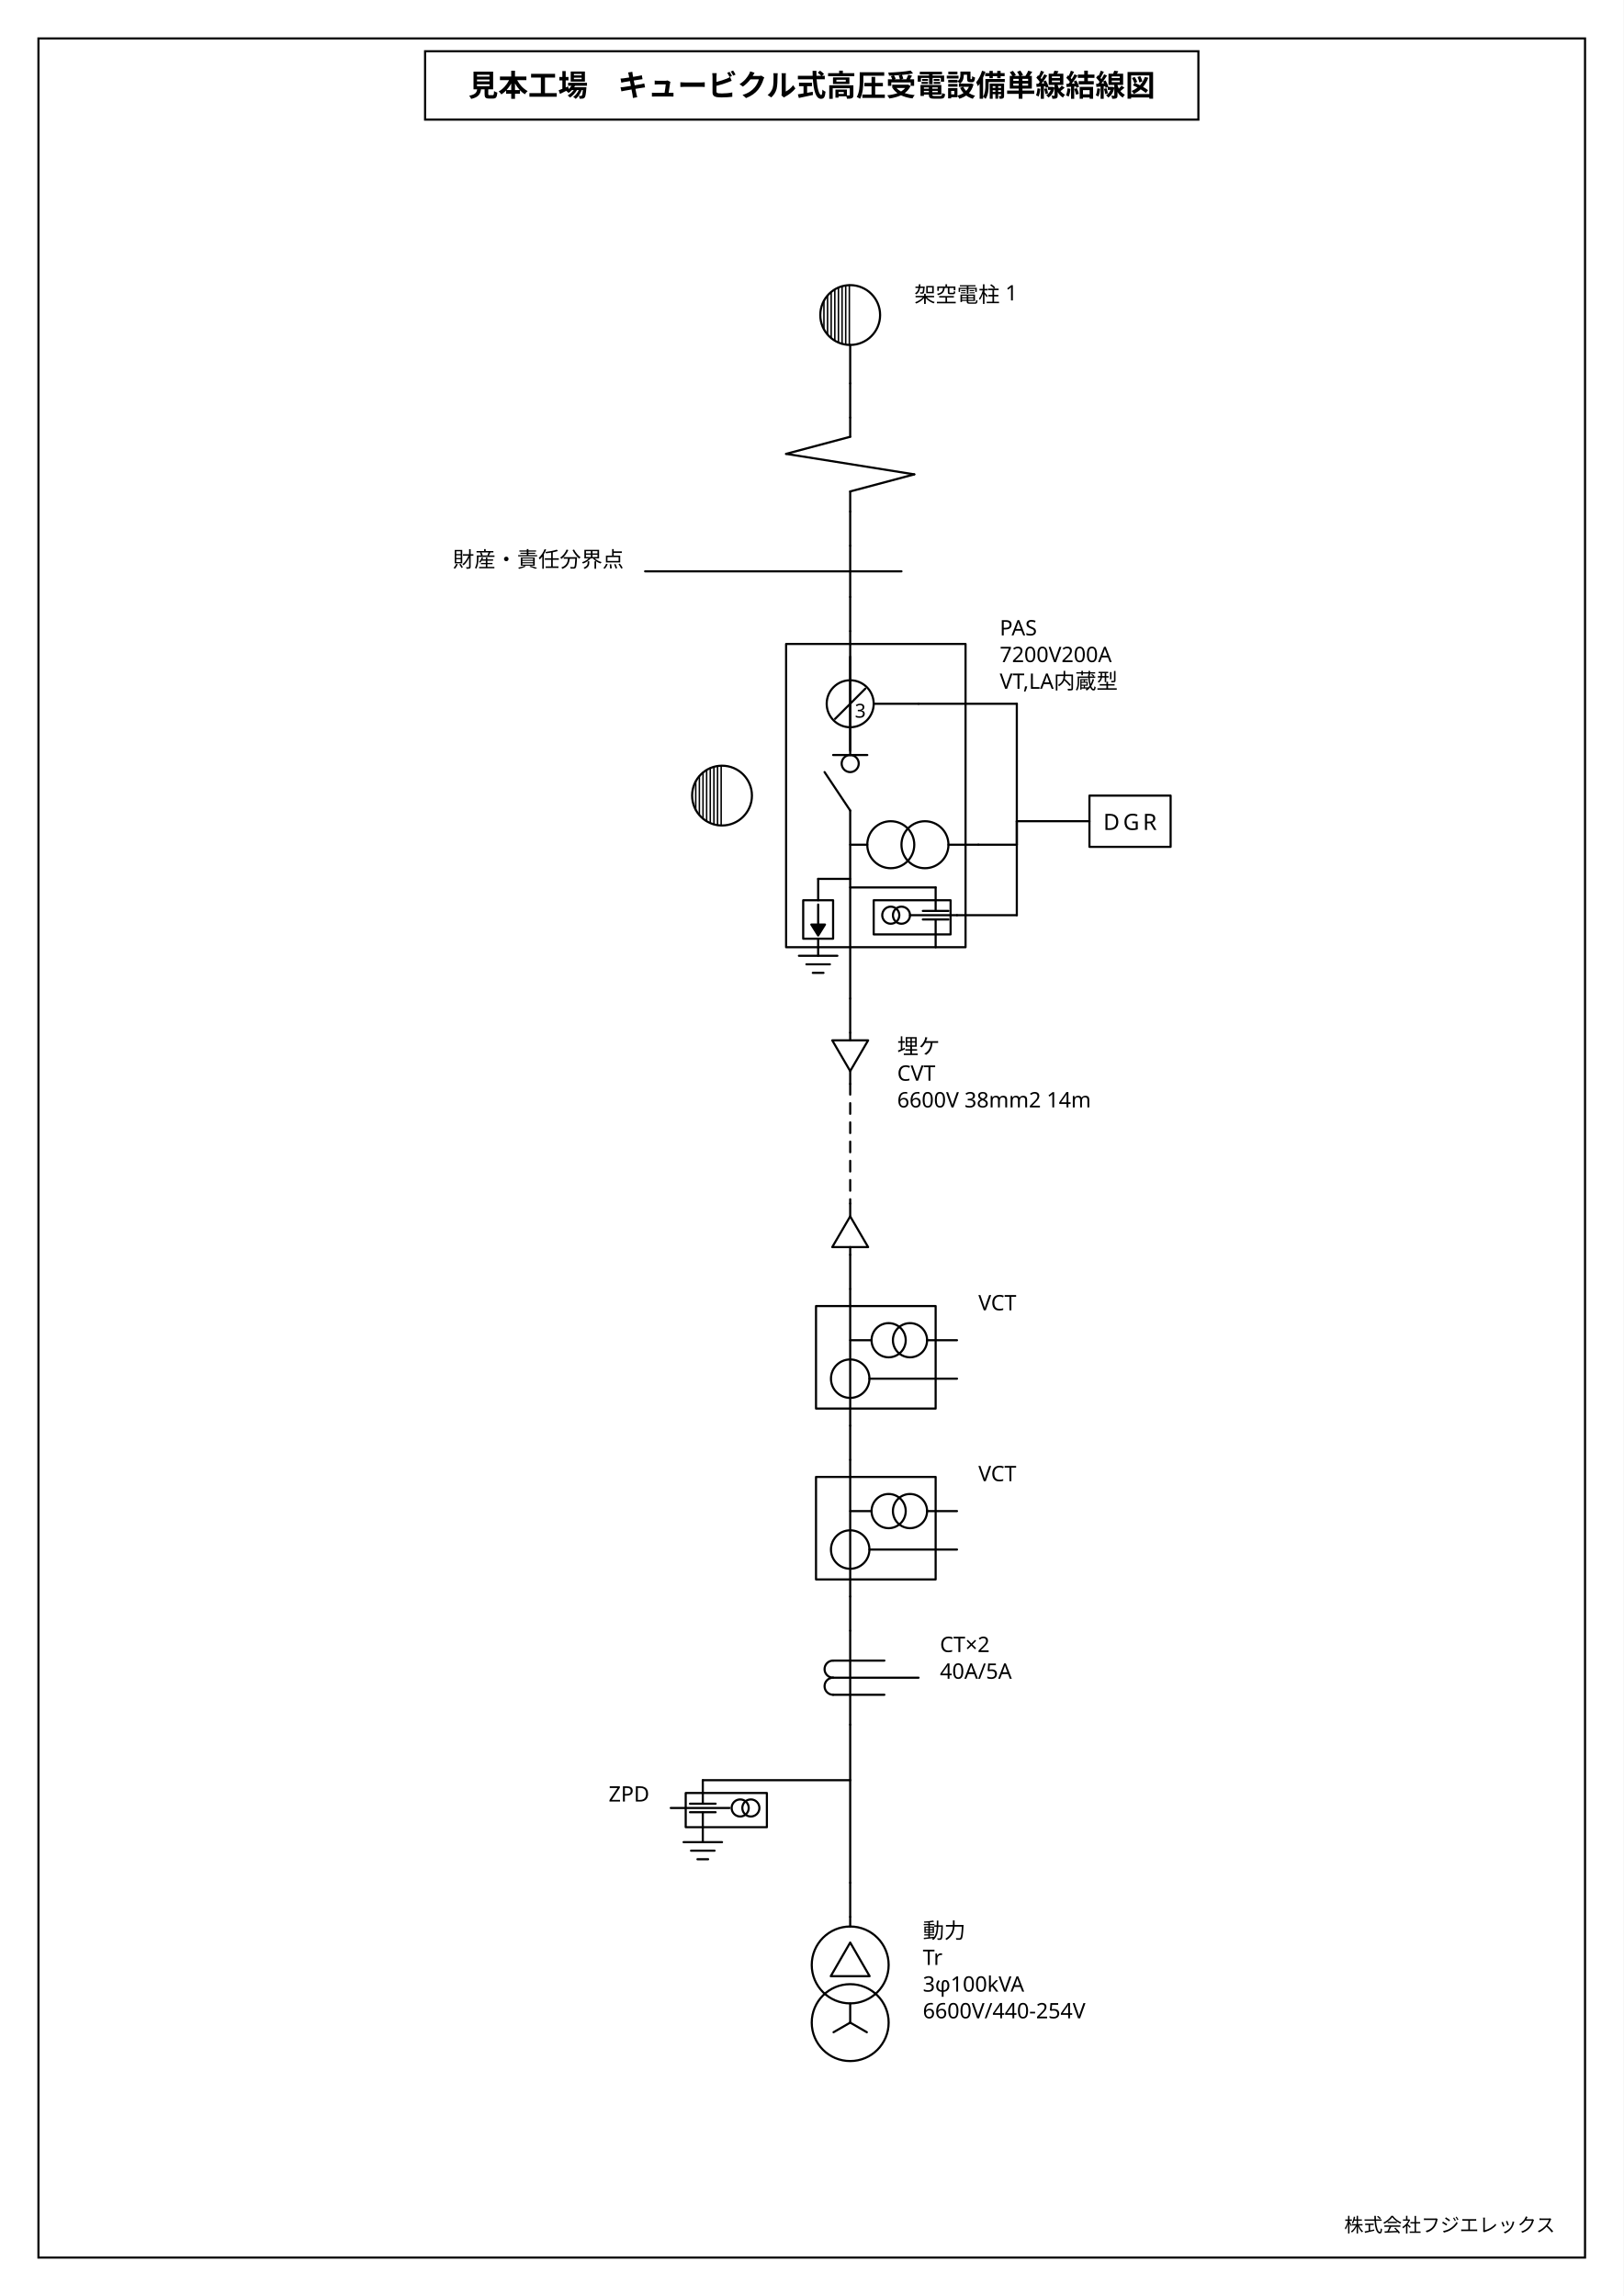
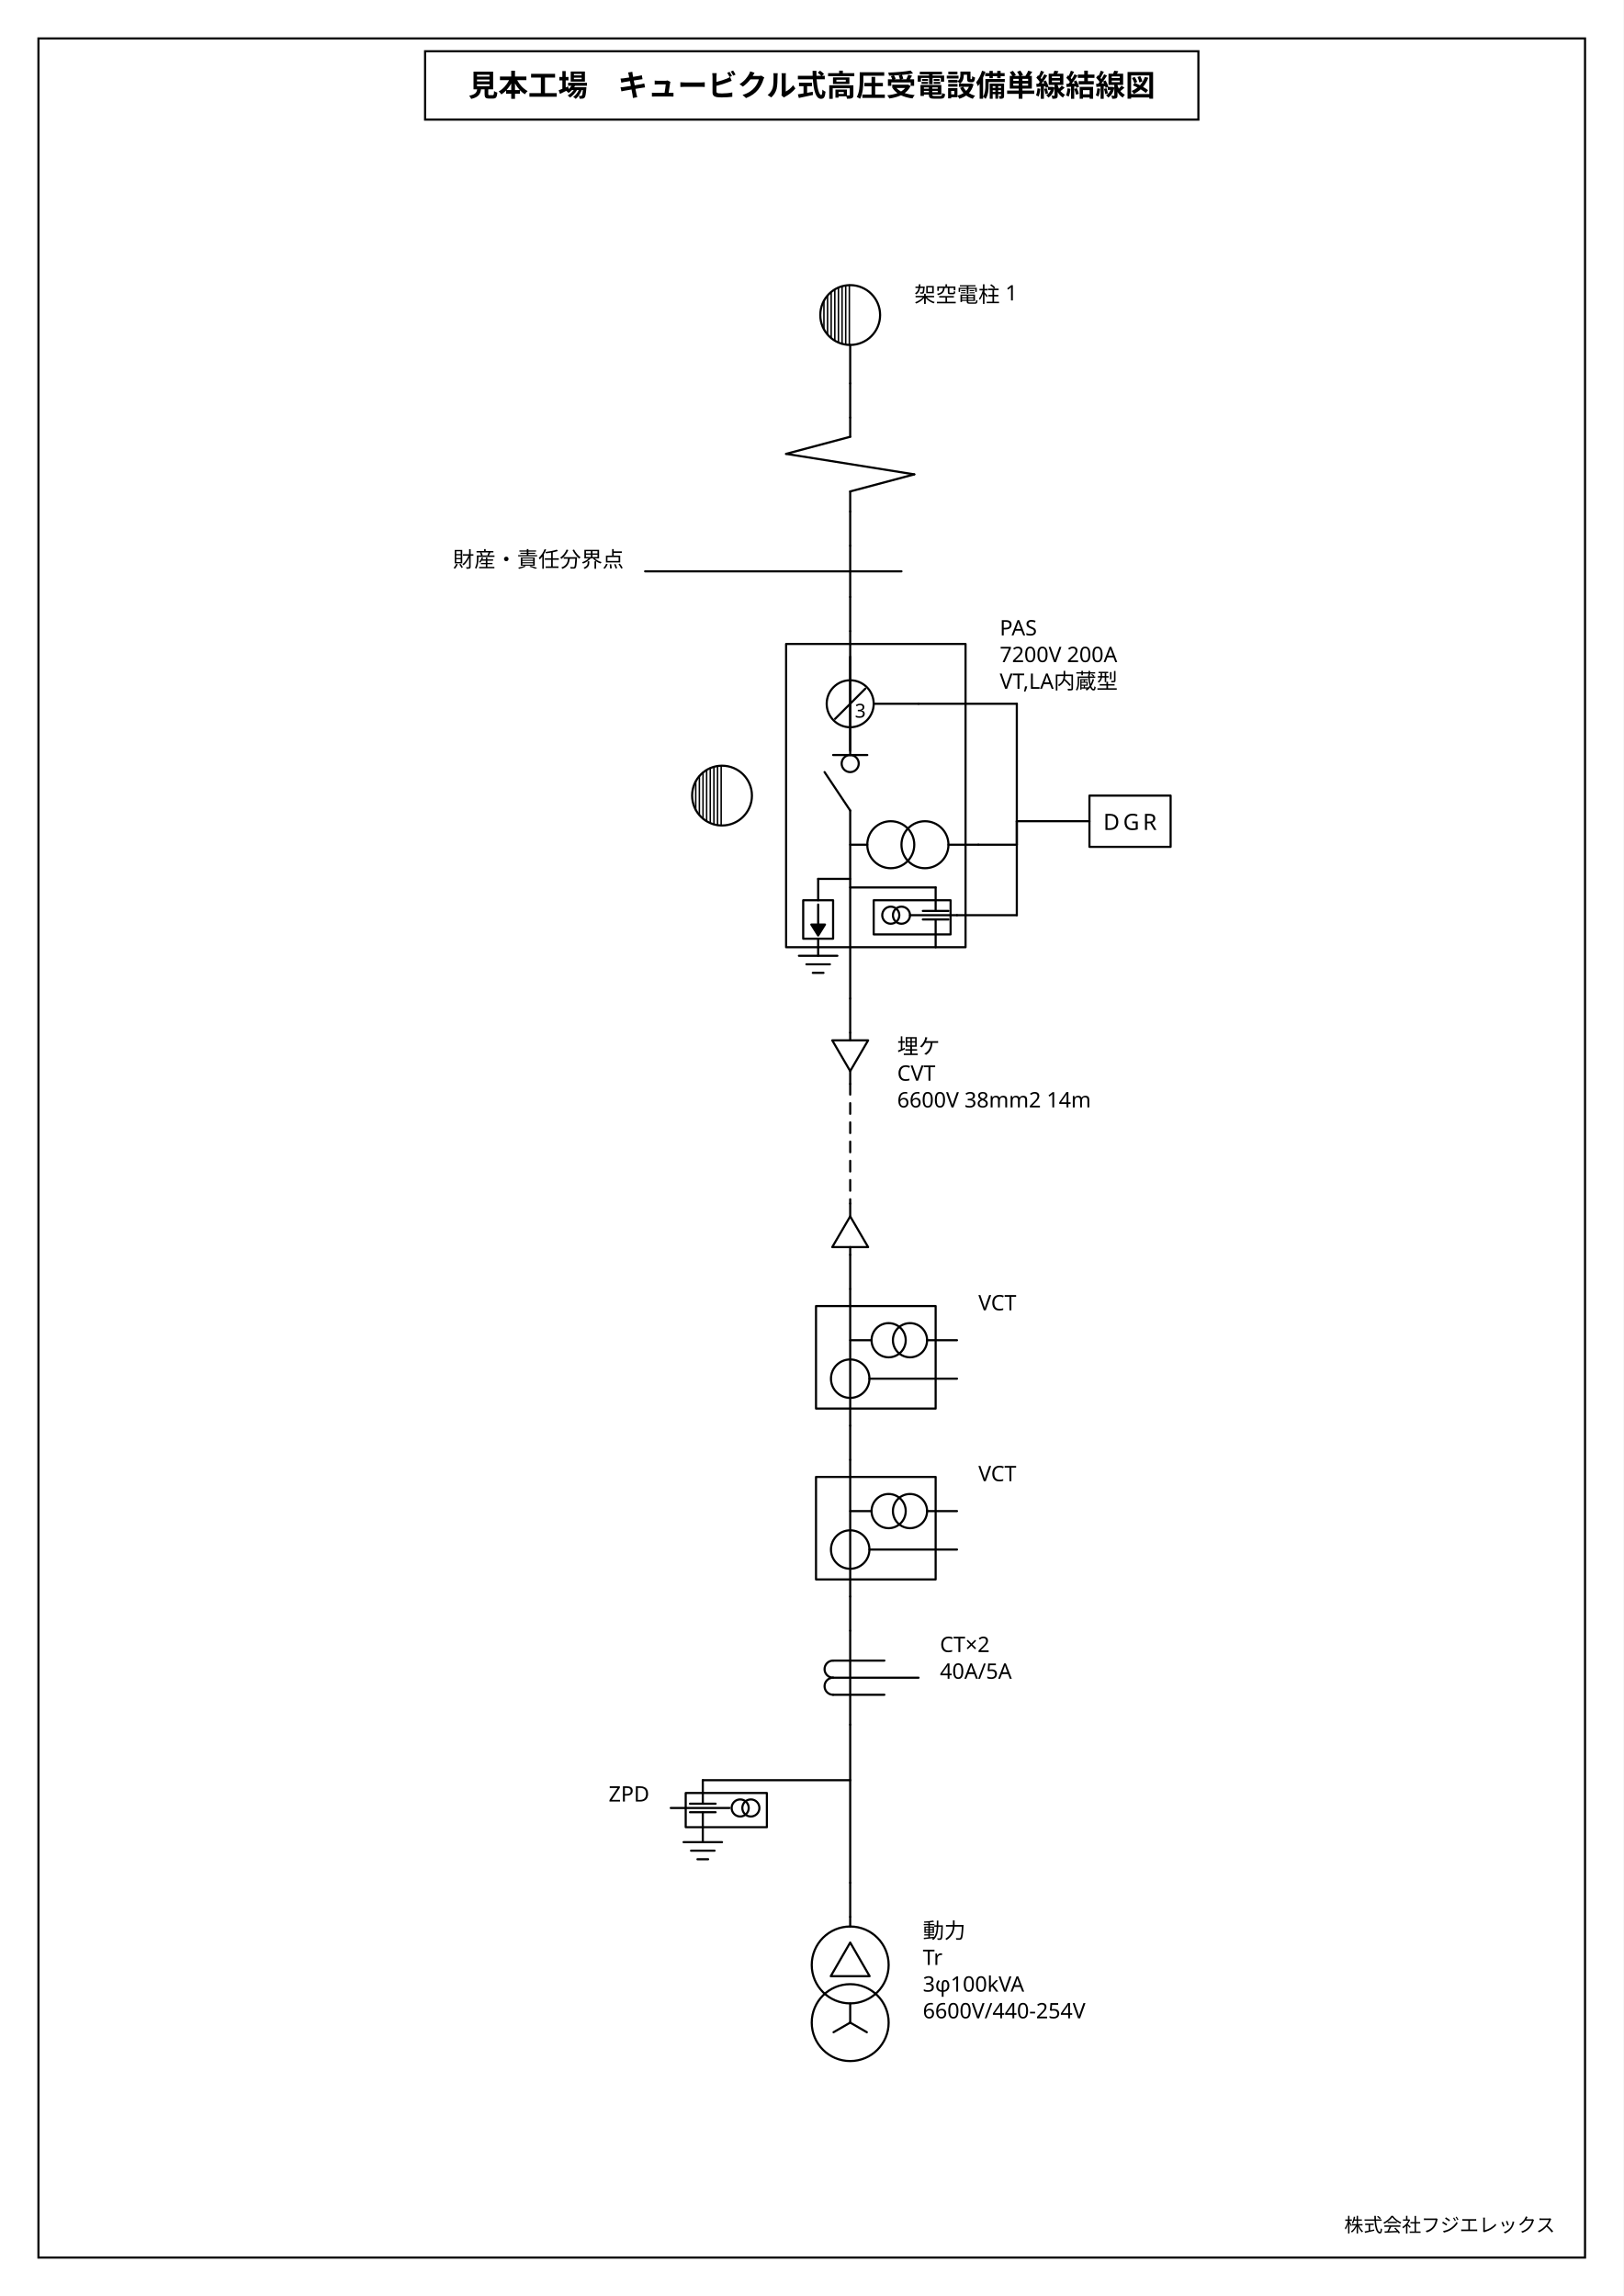
<svg xmlns="http://www.w3.org/2000/svg" viewBox="0 0 760 1075" width="760" height="1075">
  <rect x="0" y="0" width="760" height="1075" fill="#fff" />
  <g stroke="#000" fill="none">
    <rect x="18" y="18" width="724" height="1039" stroke-width="1" />
    <rect x="199" y="24" width="362" height="32" stroke-width="1" />
  </g>
  <text x="380" y="45" font-size="14" font-weight="700" text-anchor="middle" font-family="IPAGothic, 'IPAゴシック', 'Noto Sans JP', 'Hiragino Kaku Gothic ProN', 'Yu Gothic', sans-serif" fill="#000">見本工場　キュービクル式高圧受電設備単線結線図</text>
  <text x="728" y="1045" font-size="9" text-anchor="end" font-family="IPAGothic, 'IPAゴシック', 'Noto Sans JP', 'Hiragino Kaku Gothic ProN', 'Yu Gothic', sans-serif" fill="#000">株式会社フジエレックス</text>
  <g transform="translate(398 131.5) scale(1)">
    <g stroke="#000" fill="none" stroke-linecap="round" stroke-linejoin="round" color="#000">
      <line x1="0" y1="48" x2="0" y2="64" stroke-width="1" />
      <line x1="0" y1="108" x2="0" y2="124" stroke-width="1" />
      <line x1="0" y1="148" x2="0" y2="164" stroke-width="1" />
      <line x1="0" y1="280" x2="-15" y2="280" stroke-width="1" />
      <line x1="0" y1="284" x2="40" y2="284" stroke-width="1" />
      <line x1="32" y1="198" x2="78" y2="198" stroke-width="1" />
      <line x1="78" y1="198" x2="78" y2="253" stroke-width="1" />
      <line x1="60" y1="264" x2="78" y2="264" stroke-width="1" />
      <line x1="78" y1="264" x2="78" y2="253" stroke-width="1" />
      <line x1="50" y1="297" x2="78" y2="297" stroke-width="1" />
      <line x1="78" y1="297" x2="78" y2="253" stroke-width="1" />
      <line x1="78" y1="253" x2="112" y2="253" stroke-width="1" />
      <line x1="0" y1="336" x2="0" y2="352" stroke-width="1" />
      <line x1="0" y1="376" x2="0" y2="432" stroke-width="1" stroke-dasharray="5 4" />
      <line x1="0" y1="456" x2="0" y2="472" stroke-width="1" />
      <line x1="0" y1="536" x2="0" y2="552" stroke-width="1" />
      <line x1="0" y1="616" x2="0" y2="632" stroke-width="1" />
      <line x1="0" y1="676" x2="0" y2="702" stroke-width="1" />
      <line x1="0" y1="702" x2="-69" y2="702" stroke-width="1" />
      <line x1="0" y1="702" x2="0" y2="750" stroke-width="1" />
      <line x1="0" y1="750" x2="0" y2="766" stroke-width="1" />
      <g transform="translate(-16 0)">
        <circle cx="16" cy="16" r="14" fill="none" stroke-width="1" />
        <line x1="3.7" y1="9.313" x2="3.7" y2="22.687" stroke-width="0.7" />
        <line x1="5.4" y1="6.855" x2="5.4" y2="25.145" stroke-width="0.7" />
        <line x1="7.1" y1="5.193" x2="7.1" y2="26.807" stroke-width="0.7" />
        <line x1="8.8" y1="3.993" x2="8.8" y2="28.007" stroke-width="0.7" />
        <line x1="10.5" y1="3.126" x2="10.5" y2="28.874" stroke-width="0.7" />
        <line x1="12.2" y1="2.526" x2="12.2" y2="29.474" stroke-width="0.7" />
        <line x1="13.9" y1="2.158" x2="13.9" y2="29.842" stroke-width="0.7" />
        <line x1="15.6" y1="2.006" x2="15.6" y2="29.994" stroke-width="0.7" />
        <line x1="16" y1="30" x2="16" y2="48" stroke-width="1" />
      </g>
      <text x="30" y="10" font-size="10" text-anchor="start" font-family="IPAGothic, 'IPAゴシック', 'Noto Sans JP', 'Hiragino Kaku Gothic ProN', 'Yu Gothic', sans-serif" fill="currentColor" stroke="none">
        <tspan x="30" dy="0">架空電柱 1</tspan>
      </text>
      <g transform="translate(-30 64)">
        <line x1="30" y1="0" x2="30" y2="9" stroke-width="1" />
        <line x1="30" y1="9" x2="0" y2="17" stroke-width="1" />
        <line x1="0" y1="17" x2="60" y2="26.6" stroke-width="1" />
        <line x1="60" y1="26.6" x2="30" y2="34.6" stroke-width="1" />
        <line x1="30" y1="34.6" x2="30" y2="44" stroke-width="1" />
      </g>
      <g transform="translate(-96 124)">
        <line x1="96" y1="0" x2="96" y2="24" stroke-width="1" />
        <line x1="0" y1="12" x2="120" y2="12" stroke-width="1" />
      </g>
      <text x="-106" y="134" font-size="10" text-anchor="end" font-family="IPAGothic, 'IPAゴシック', 'Noto Sans JP', 'Hiragino Kaku Gothic ProN', 'Yu Gothic', sans-serif" fill="currentColor" stroke="none">
        <tspan x="-106" dy="0">財産・責任分界点</tspan>
      </text>
      <g transform="translate(-36 164)">
        <line x1="36" y1="0" x2="36" y2="6" stroke-width="1" />
        <rect x="6" y="6" width="84" height="142" fill="none" stroke-width="1" />
        <line x1="36" y1="6" x2="36" y2="58" stroke-width="1" />
        <line x1="28" y1="58" x2="44" y2="58" stroke-width="1" />
        <circle cx="36" cy="62" r="4" fill="none" stroke-width="1" />
        <line x1="36" y1="84" x2="24" y2="66" stroke-width="1" />
        <line x1="36" y1="84" x2="36" y2="172" stroke-width="1" />
      </g>
      <text x="70" y="166" font-size="10" text-anchor="start" font-family="IPAGothic, 'IPAゴシック', 'Noto Sans JP', 'Hiragino Kaku Gothic ProN', 'Yu Gothic', sans-serif" fill="currentColor" stroke="none">
        <tspan x="70" dy="0">PAS</tspan>
-         <tspan x="70" dy="12.5">7200V200A</tspan>
+         <tspan x="70" dy="12.5">7200V 200A</tspan>
        <tspan x="70" dy="12.5">VT,LA内蔵型</tspan>
      </text>
      <g transform="translate(-76 225)">
        <circle cx="16" cy="16" r="14" fill="none" stroke-width="1" />
        <line x1="3.7" y1="9.313" x2="3.7" y2="22.687" stroke-width="0.7" />
        <line x1="5.4" y1="6.855" x2="5.4" y2="25.145" stroke-width="0.7" />
        <line x1="7.1" y1="5.193" x2="7.1" y2="26.807" stroke-width="0.7" />
        <line x1="8.8" y1="3.993" x2="8.8" y2="28.007" stroke-width="0.7" />
        <line x1="10.5" y1="3.126" x2="10.5" y2="28.874" stroke-width="0.7" />
        <line x1="12.2" y1="2.526" x2="12.2" y2="29.474" stroke-width="0.7" />
        <line x1="13.9" y1="2.158" x2="13.9" y2="29.842" stroke-width="0.7" />
        <line x1="15.6" y1="2.006" x2="15.6" y2="29.994" stroke-width="0.7" />
      </g>
      <g transform="translate(-20 176)">
        <line x1="20" y1="0" x2="20" y2="44" stroke-width="1" />
        <circle cx="20" cy="22" r="11" fill="none" stroke-width="1" />
        <line x1="12.929" y1="29.071" x2="27.071" y2="14.929" stroke-width="1" />
        <text x="24.75" y="25" font-size="9" text-anchor="middle" dominant-baseline="central" font-family="IPAGothic, 'IPAゴシック', 'Noto Sans JP', 'Hiragino Kaku Gothic ProN', 'Yu Gothic', sans-serif" fill="currentColor" stroke="none">3</text>
        <line x1="31" y1="22" x2="52" y2="22" stroke-width="1" />
      </g>
      <g transform="translate(0 249)">
        <line x1="0" y1="15" x2="8" y2="15" stroke-width="1" />
        <circle cx="19" cy="15" r="11" fill="none" stroke-width="1" />
        <circle cx="35" cy="15" r="11" fill="none" stroke-width="1" />
        <line x1="46" y1="15" x2="60" y2="15" stroke-width="1" />
      </g>
      <g transform="translate(-35 280)">
        <line x1="20" y1="0" x2="20" y2="10" stroke-width="1" />
        <rect x="13" y="10" width="14" height="18" fill="none" stroke-width="1" />
        <line x1="20" y1="12" x2="20" y2="23" stroke-width="1" />
        <polygon points="16.8,21.38 20,26.5 23.2,21.38" fill="currentColor" stroke-width="1" />
        <line x1="20" y1="28" x2="20" y2="36" stroke-width="1" />
        <line x1="11" y1="36" x2="29" y2="36" stroke-width="1" />
        <line x1="14.5" y1="40" x2="25.5" y2="40" stroke-width="1" />
        <line x1="17.5" y1="44" x2="22.5" y2="44" stroke-width="1" />
      </g>
      <g transform="translate(10 284)">
        <line x1="30" y1="0" x2="30" y2="11" stroke-width="1" />
        <rect x="1" y="6" width="36" height="16" fill="none" stroke-width="1" />
        <line x1="24" y1="11" x2="36" y2="11" stroke-width="1" />
        <line x1="24" y1="15" x2="36" y2="15" stroke-width="1" />
        <line x1="30" y1="15" x2="30" y2="28" stroke-width="1" />
        <line x1="18" y1="13" x2="40" y2="13" stroke-width="1" />
        <circle cx="9" cy="13" r="4" fill="none" stroke-width="1" />
        <circle cx="14" cy="13" r="4" fill="none" stroke-width="1" />
      </g>
      <g transform="translate(112 241)">
        <rect x="0" y="0" width="38" height="24" fill="none" stroke-width="1" />
        <text x="19" y="12" font-size="10.5" text-anchor="middle" dominant-baseline="central" font-family="IPAGothic, 'IPAゴシック', 'Noto Sans JP', 'Hiragino Kaku Gothic ProN', 'Yu Gothic', sans-serif" letter-spacing="1.6" fill="currentColor" stroke="none">DGR</text>
      </g>
      <g transform="translate(-12 352)">
        <line x1="12" y1="0" x2="12" y2="3.6" stroke-width="1" />
        <polygon points="3.6,3.6 20.4,3.6 12,18" fill="none" stroke-width="1" />
        <line x1="12" y1="18" x2="12" y2="24" stroke-width="1" />
      </g>
      <text x="22" y="362" font-size="10" text-anchor="start" font-family="IPAGothic, 'IPAゴシック', 'Noto Sans JP', 'Hiragino Kaku Gothic ProN', 'Yu Gothic', sans-serif" fill="currentColor" stroke="none">
        <tspan x="22" dy="0">埋ケ</tspan>
        <tspan x="22" dy="12.5">CVT</tspan>
        <tspan x="22" dy="12.5">6600V 38mm2 14m</tspan>
      </text>
      <g transform="translate(-12 432) rotate(180 12 12)">
        <line x1="12" y1="0" x2="12" y2="3.6" stroke-width="1" />
        <polygon points="3.6,3.6 20.4,3.6 12,18" fill="none" stroke-width="1" />
        <line x1="12" y1="18" x2="12" y2="24" stroke-width="1" />
      </g>
      <g transform="translate(-22 472)">
        <line x1="22" y1="0" x2="22" y2="64" stroke-width="1" />
        <rect x="6" y="8" width="56" height="48" fill="none" stroke-width="1" />
        <line x1="22" y1="24" x2="32" y2="24" stroke-width="1" />
        <circle cx="40" cy="24" r="8" fill="none" stroke-width="1" />
        <circle cx="50" cy="24" r="8" fill="none" stroke-width="1" />
        <line x1="58" y1="24" x2="72" y2="24" stroke-width="1" />
        <circle cx="22" cy="42" r="9" fill="none" stroke-width="1" />
        <line x1="31" y1="42" x2="72" y2="42" stroke-width="1" />
      </g>
      <text x="60" y="482" font-size="10" text-anchor="start" font-family="IPAGothic, 'IPAゴシック', 'Noto Sans JP', 'Hiragino Kaku Gothic ProN', 'Yu Gothic', sans-serif" fill="currentColor" stroke="none">
        <tspan x="60" dy="0">VCT</tspan>
      </text>
      <g transform="translate(-22 552)">
        <line x1="22" y1="0" x2="22" y2="64" stroke-width="1" />
        <rect x="6" y="8" width="56" height="48" fill="none" stroke-width="1" />
        <line x1="22" y1="24" x2="32" y2="24" stroke-width="1" />
        <circle cx="40" cy="24" r="8" fill="none" stroke-width="1" />
        <circle cx="50" cy="24" r="8" fill="none" stroke-width="1" />
        <line x1="58" y1="24" x2="72" y2="24" stroke-width="1" />
        <circle cx="22" cy="42" r="9" fill="none" stroke-width="1" />
        <line x1="31" y1="42" x2="72" y2="42" stroke-width="1" />
      </g>
      <text x="60" y="562" font-size="10" text-anchor="start" font-family="IPAGothic, 'IPAゴシック', 'Noto Sans JP', 'Hiragino Kaku Gothic ProN', 'Yu Gothic', sans-serif" fill="currentColor" stroke="none">
        <tspan x="60" dy="0">VCT</tspan>
      </text>
      <g transform="translate(-24 632)">
        <line x1="24" y1="0" x2="24" y2="44" stroke-width="1" />
        <line x1="16" y1="14" x2="40" y2="14" stroke-width="1" />
        <line x1="16" y1="30" x2="40" y2="30" stroke-width="1" />
        <line x1="16" y1="22" x2="56" y2="22" stroke-width="1" />
        <path d="M 16 14 A 4 4 0 0 0 16 22" fill="none" stroke-width="1" />
        <path d="M 16 22 A 4 4 0 0 0 16 30" fill="none" stroke-width="1" />
      </g>
      <text x="42" y="642" font-size="10" text-anchor="start" font-family="IPAGothic, 'IPAゴシック', 'Noto Sans JP', 'Hiragino Kaku Gothic ProN', 'Yu Gothic', sans-serif" fill="currentColor" stroke="none">
        <tspan x="42" dy="0">CT×2</tspan>
        <tspan x="42" dy="12.5">40A/5A</tspan>
      </text>
      <g transform="translate(-84 702)">
        <line x1="15" y1="0" x2="15" y2="11" stroke-width="1" />
        <rect x="7" y="6" width="38" height="16" fill="none" stroke-width="1" />
        <line x1="9" y1="11" x2="21" y2="11" stroke-width="1" />
        <line x1="9" y1="15" x2="21" y2="15" stroke-width="1" />
        <line x1="15" y1="15" x2="15" y2="29" stroke-width="1" />
        <line x1="6" y1="29" x2="24" y2="29" stroke-width="1" />
        <line x1="9.5" y1="33" x2="20.5" y2="33" stroke-width="1" />
        <line x1="12.5" y1="37" x2="17.5" y2="37" stroke-width="1" />
        <line x1="0" y1="13" x2="27.5" y2="13" stroke-width="1" />
        <circle cx="32.5" cy="13" r="4" fill="none" stroke-width="1" />
        <circle cx="37.5" cy="13" r="4" fill="none" stroke-width="1" />
      </g>
      <text x="-94" y="712" font-size="10" text-anchor="end" font-family="IPAGothic, 'IPAゴシック', 'Noto Sans JP', 'Hiragino Kaku Gothic ProN', 'Yu Gothic', sans-serif" fill="currentColor" stroke="none">
        <tspan x="-94" dy="0">ZPD</tspan>
      </text>
      <g transform="translate(-24 766)">
        <line x1="24" y1="0" x2="24" y2="4.5" stroke-width="1" />
        <circle cx="24" cy="22.5" r="18" fill="none" stroke-width="1" />
        <circle cx="24" cy="49.5" r="18" fill="none" stroke-width="1" />
        <polygon points="24,12 33.093,27.75 14.907,27.75" fill="none" stroke-width="1" />
        <line x1="24" y1="49.5" x2="24" y2="40.5" stroke-width="1" />
        <line x1="24" y1="49.5" x2="31.794" y2="54" stroke-width="1" />
        <line x1="24" y1="49.5" x2="16.206" y2="54" stroke-width="1" />
      </g>
      <text x="34" y="776" font-size="10" text-anchor="start" font-family="IPAGothic, 'IPAゴシック', 'Noto Sans JP', 'Hiragino Kaku Gothic ProN', 'Yu Gothic', sans-serif" fill="currentColor" stroke="none">
        <tspan x="34" dy="0">動力</tspan>
        <tspan x="34" dy="12.5">Tr</tspan>
        <tspan x="34" dy="12.5">3φ100kVA</tspan>
        <tspan x="34" dy="12.5">6600V/440-254V</tspan>
      </text>
    </g>
  </g>
</svg>
